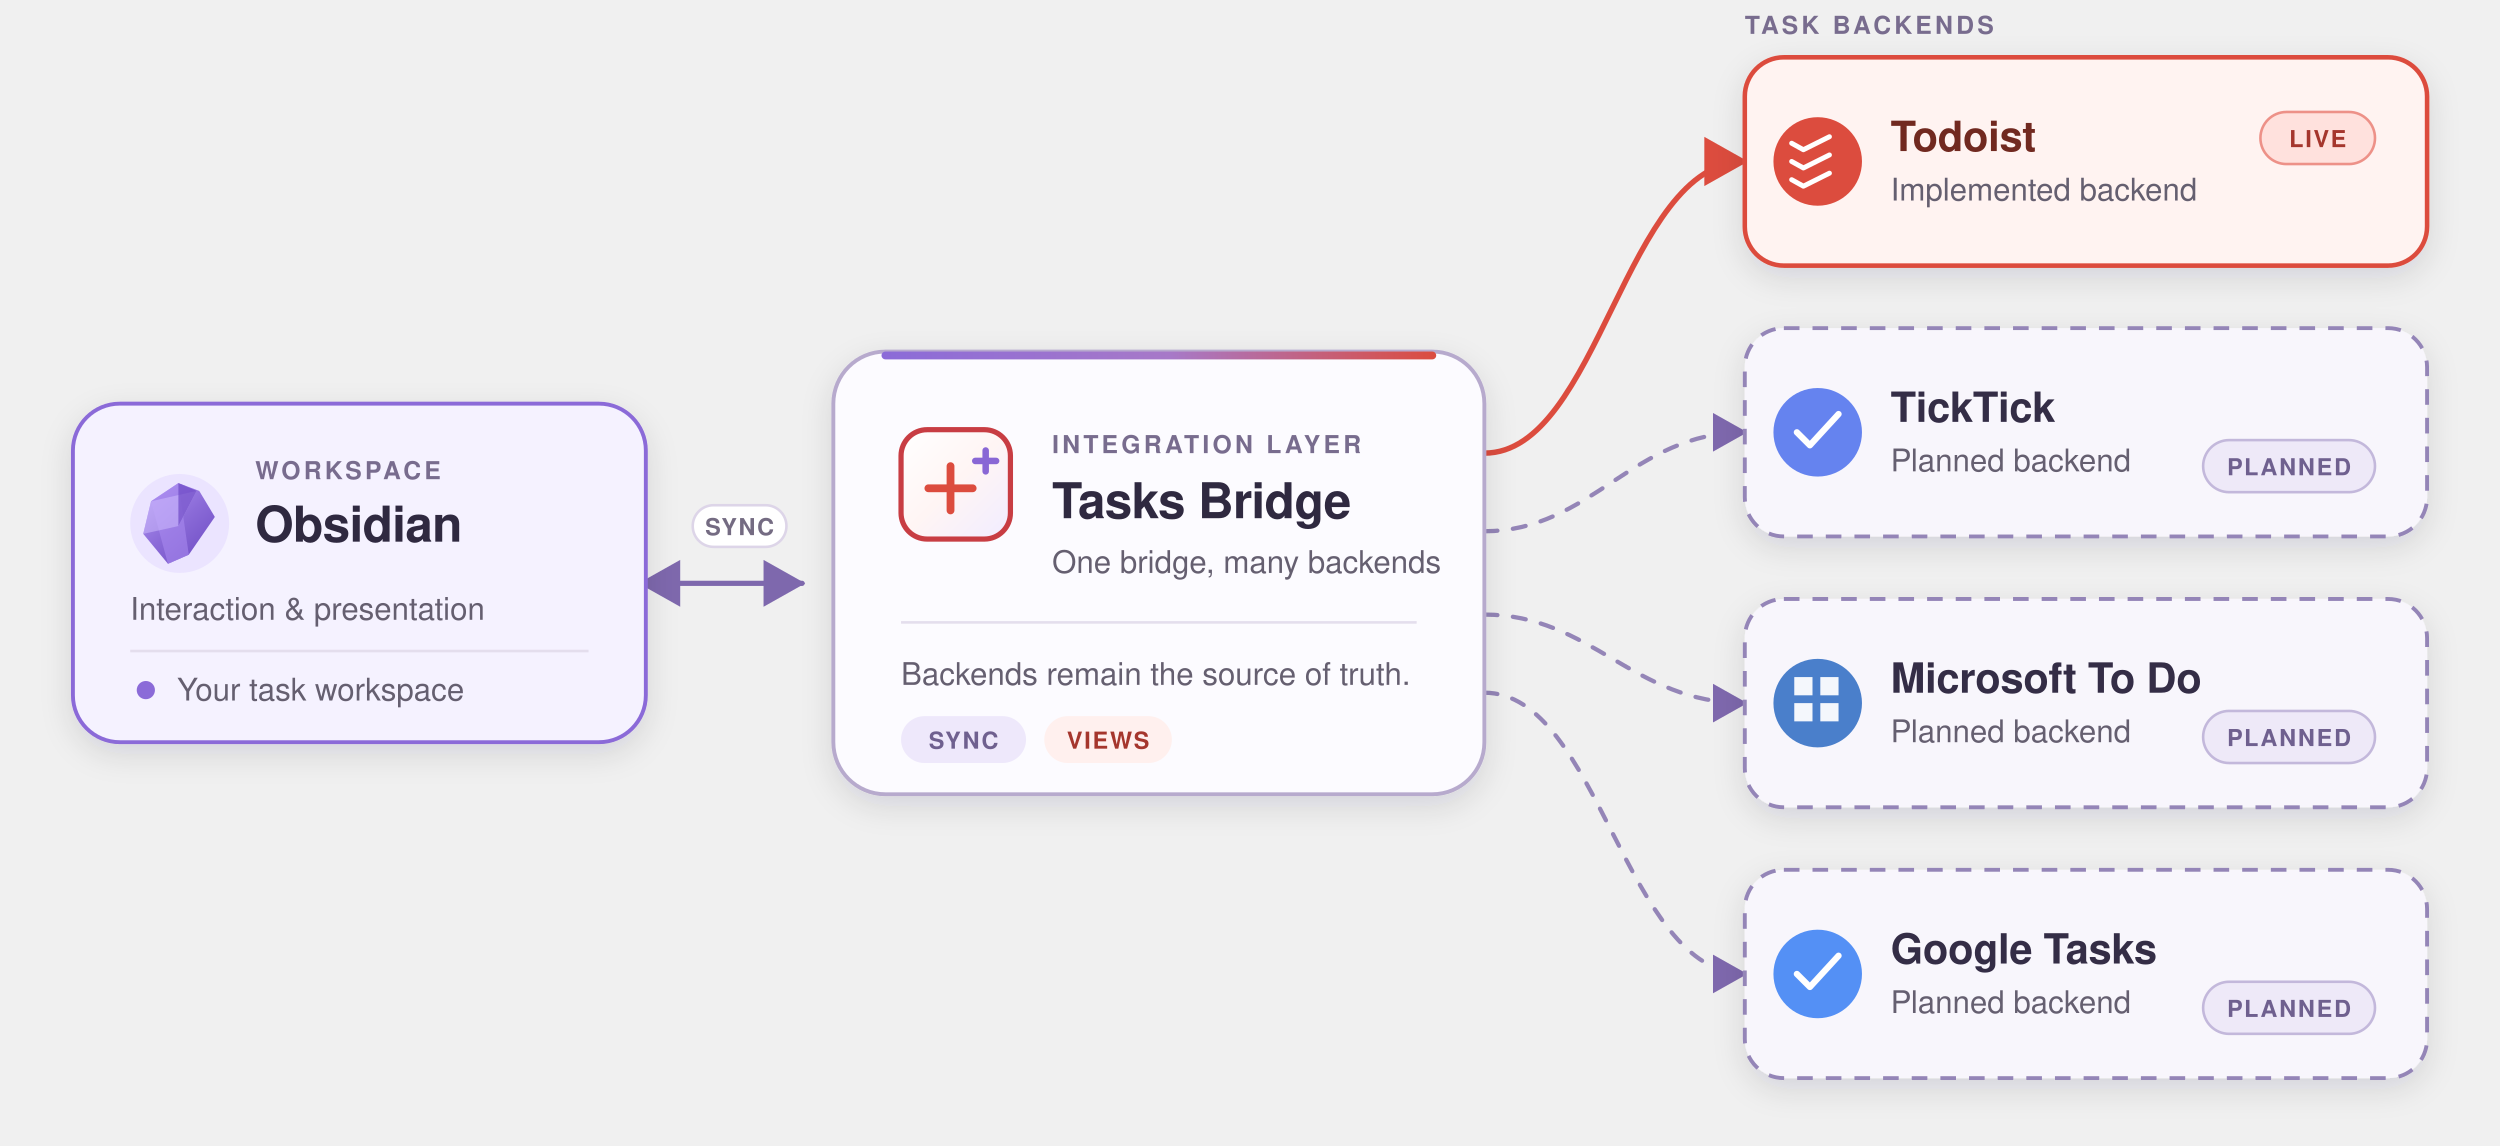
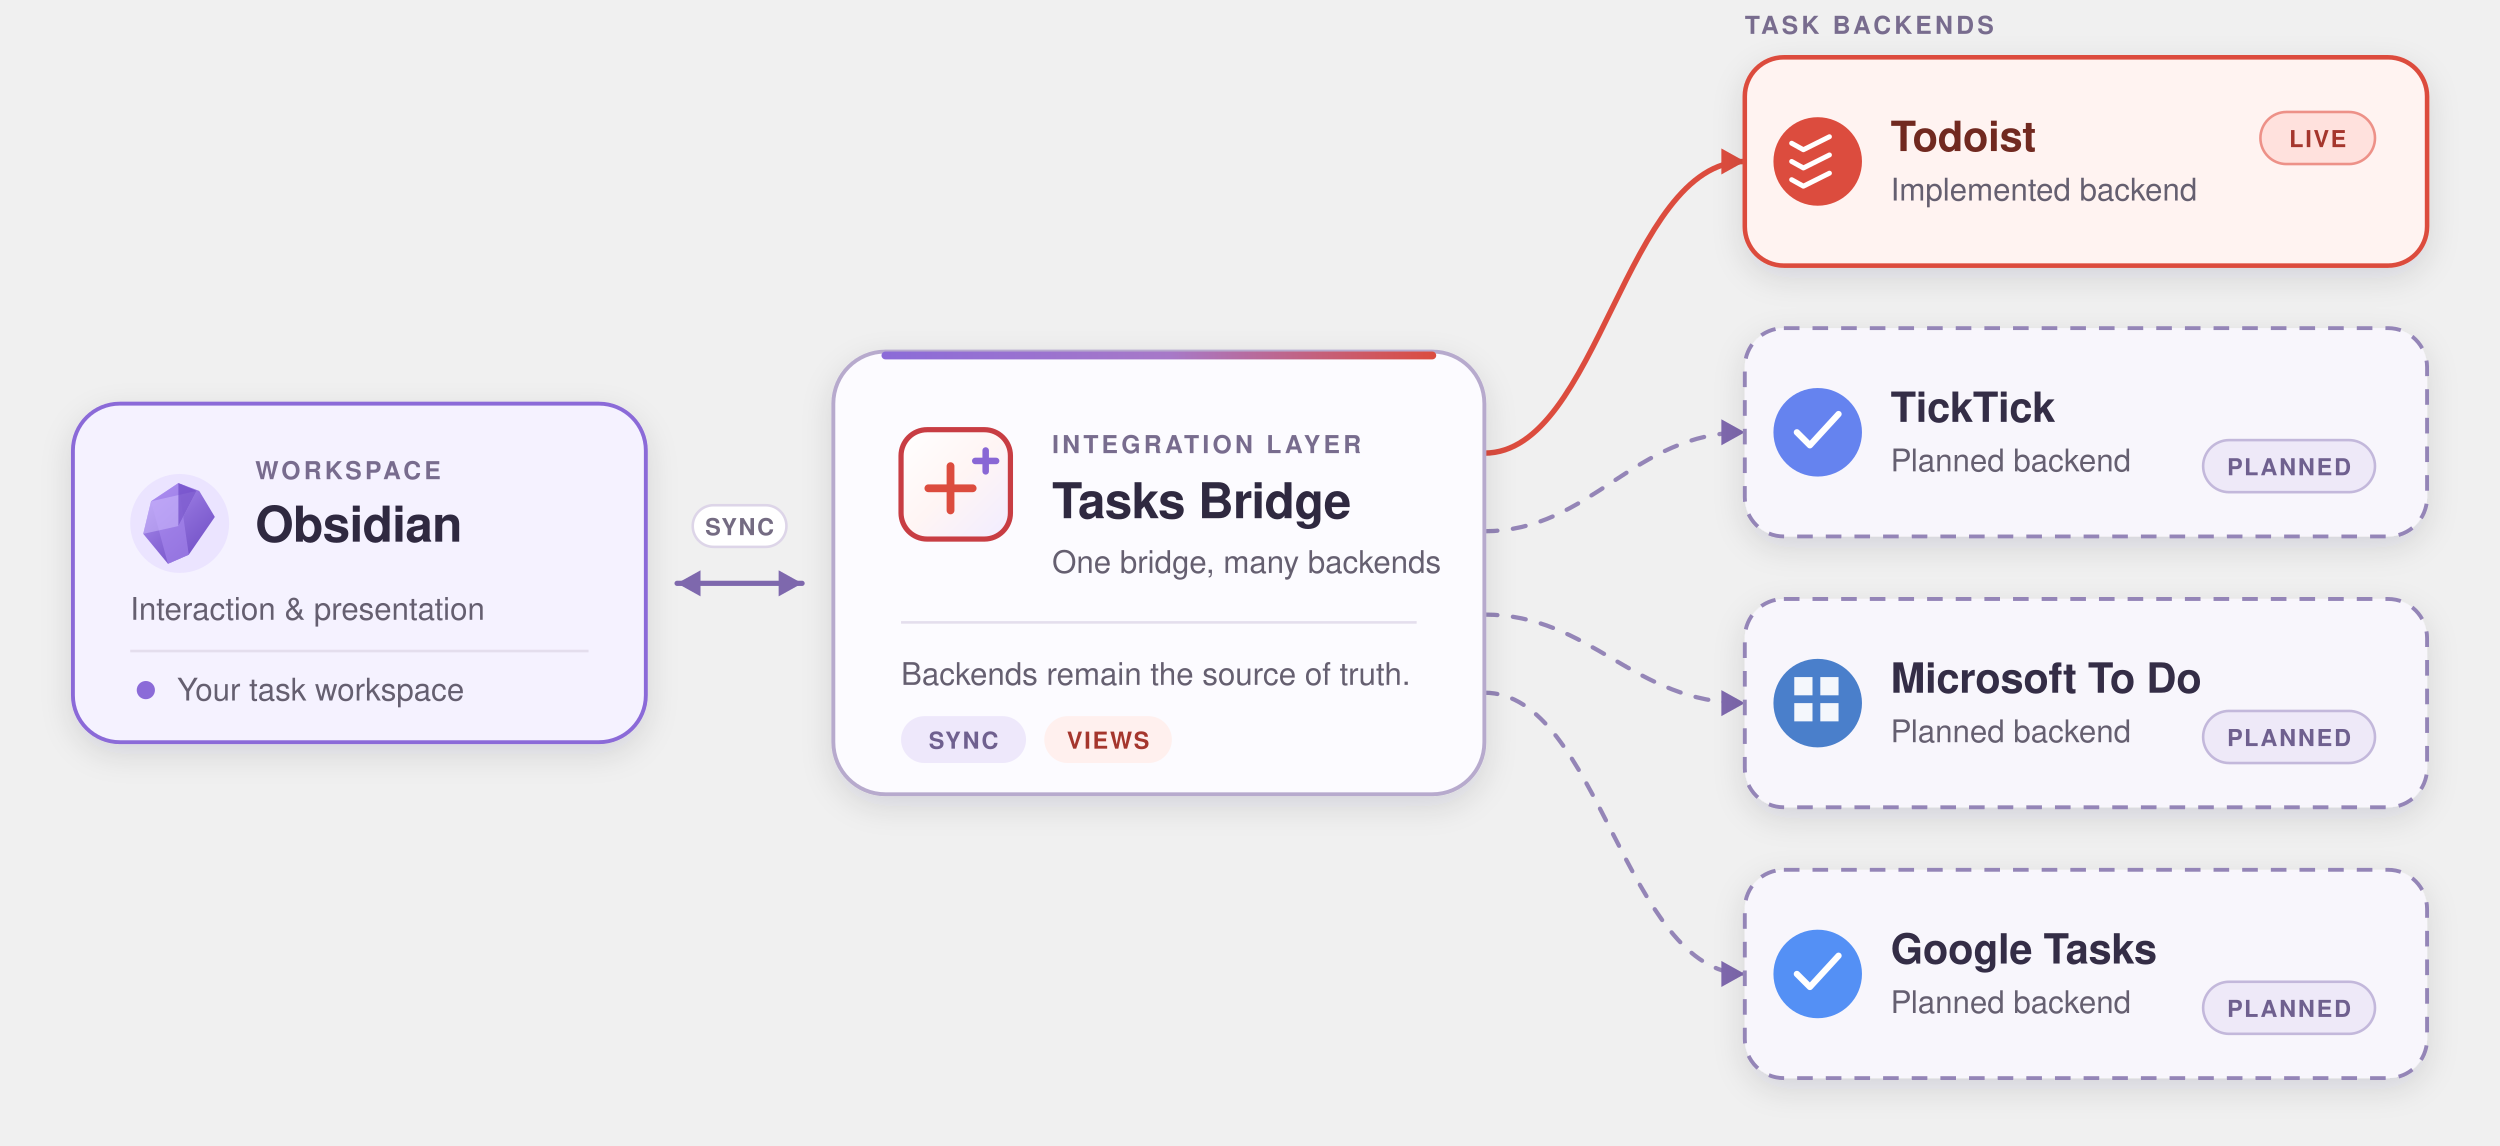
<svg xmlns="http://www.w3.org/2000/svg" viewBox="0 0 960 440" preserveAspectRatio="xMidYMid meet" role="img" aria-labelledby="architecture-title architecture-description">
  <defs>
    <linearGradient id="bridge-accent" x1="338" y1="0" x2="552" y2="0" gradientUnits="userSpaceOnUse">
      <stop stop-color="#8b6bd8" />
      <stop offset="0.52" stop-color="#a779c8" />
      <stop offset="1" stop-color="#dc4c3e" />
    </linearGradient>
    <linearGradient id="bridge-icon-surface" x1="0" y1="0" x2="40" y2="40" gradientUnits="userSpaceOnUse">
      <stop stop-color="#ffffff" />
      <stop offset="0.52" stop-color="#fff5f4" />
      <stop offset="1" stop-color="#f2edff" />
    </linearGradient>
    <linearGradient id="bridge-icon-frame" x1="0" y1="0" x2="40" y2="40" gradientUnits="userSpaceOnUse">
      <stop stop-color="#f16d61" />
      <stop offset="1" stop-color="#c83d43" />
    </linearGradient>
    <linearGradient id="obsidian-gem" x1="0" y1="0" x2="34" y2="38" gradientUnits="userSpaceOnUse">
      <stop stop-color="#c1a7ff" />
      <stop offset="0.52" stop-color="#8b6bd8" />
      <stop offset="1" stop-color="#6542bd" />
    </linearGradient>
    <filter id="card-shadow" x="-20%" y="-24%" width="140%" height="156%" color-interpolation-filters="sRGB">
      <feDropShadow dx="0" dy="4" stdDeviation="6" flood-color="#241d35" flood-opacity="0.12" />
    </filter>
-     <marker id="arrow-purple" markerWidth="9" markerHeight="9" refX="7.4" refY="4.5" orient="auto" markerUnits="strokeWidth">
-       <path d="M0 0 8 4.5 0 9Z" fill="#7e68ad" />
-     </marker>
-     <marker id="arrow-purple-start" markerWidth="9" markerHeight="9" refX="0.6" refY="4.5" orient="auto-start-reverse" markerUnits="strokeWidth">
-       <path d="M0 0 8 4.5 0 9Z" fill="#7e68ad" />
-     </marker>
-     <marker id="arrow-red" markerWidth="9" markerHeight="9" refX="7.4" refY="4.5" orient="auto" markerUnits="strokeWidth">
-       <path d="M0 0 8 4.5 0 9Z" fill="#dc4c3e" />
-     </marker>
  </defs>
  <style>
    text {
      font-family: -apple-system, BlinkMacSystemFont, "Segoe UI", Helvetica, Arial, sans-serif;
    }
    .card {
      filter: url(#card-shadow);
      vector-effect: non-scaling-stroke;
    }
    .obsidian-card {
      fill: #f5f2ff;
      stroke: #8b6bd8;
      stroke-width: 1.5;
    }
    .bridge-card {
      fill: #fcfbff;
      stroke: #b7aacd;
      stroke-width: 1.5;
    }
    .todoist-card {
      fill: #fff3f1;
      stroke: #dc4c3e;
      stroke-width: 1.75;
    }
    .planned-card {
      fill: #f8f6fc;
      stroke: #9485b7;
      stroke-width: 1.5;
      stroke-dasharray: 6 5;
    }
    .title {
      fill: #2f2940;
      font-size: 19px;
      font-weight: 700;
      letter-spacing: -0.25px;
    }
    .service-title {
      fill: #342d46;
      font-size: 16px;
      font-weight: 700;
      letter-spacing: -0.1px;
    }
    .todoist-title {
      fill: #712920;
    }
    .description {
      fill: #655f70;
      font-size: 12px;
      font-weight: 450;
    }
    .eyebrow {
      fill: #786c8e;
      font-size: 9.5px;
      font-weight: 700;
      letter-spacing: 1.25px;
    }
    .status {
      font-size: 9px;
      font-weight: 750;
      letter-spacing: 0.7px;
      text-anchor: middle;
    }
    .live-pill {
      fill: #ffe1dd;
      stroke: #ed9188;
    }
    .live-text {
      fill: #a5362d;
    }
    .planned-pill {
      fill: #eee9f8;
      stroke: #c3b8db;
    }
    .planned-text {
      fill: #6f608f;
    }
    .connector {
      fill: none;
      stroke-linecap: round;
      stroke-linejoin: round;
-       vector-effect: non-scaling-stroke;
    }
    .connector-primary {
      stroke: #7e68ad;
      stroke-width: 2;
    }
    .connector-live {
      stroke: #dc4c3e;
      stroke-width: 2.1;
    }
    .connector-planned {
      stroke: #9485b7;
      stroke-width: 1.65;
      stroke-dasharray: 5 6;
    }
    .connector-label {
      fill: #746b82;
      font-size: 9px;
      font-weight: 650;
      letter-spacing: 0.6px;
      text-anchor: middle;
+     }
+     .arrowhead-purple {
+       fill: #7e68ad;
+     }
+     .arrowhead-red {
+       fill: #dc4c3e;
    }
    .divider {
      stroke: #e4deed;
      stroke-width: 1;
      vector-effect: non-scaling-stroke;
    }
    @media (prefers-color-scheme: dark) {
      .obsidian-card { fill: #211d2b; stroke: #a98ae9; }
      .bridge-card { fill: #1d1a24; stroke: #8b809d; }
      .todoist-card { fill: #2a1d1d; stroke: #e76359; }
      .planned-card { fill: #211e28; stroke: #a995d9; }
      .title, .service-title { fill: #f5f2f8; }
      .todoist-title { fill: #ffc0b9; }
      .description { fill: #c8c1d0; }
      .eyebrow, .connector-label { fill: #b9adc9; }
      .divider { stroke: #3b3447; }
      .live-pill { fill: #44221f; stroke: #a94a42; }
      .live-text { fill: #ffaaa2; }
      .planned-pill { fill: #302a3c; stroke: #6f618a; }
      .planned-text { fill: #c9b9ed; }
    }
  </style>
-   <path class="connector connector-primary" d="M260 224H308" marker-start="url(#arrow-purple-start)" marker-end="url(#arrow-purple)" />
+   <path class="connector connector-primary" d="M260 224H308" />
+   <path class="arrowhead-purple" d="M260 224 269 219 269 229Z" />
+   <path class="arrowhead-purple" d="M308 224 299 219 299 229Z" />
  <rect x="266" y="194" width="36" height="16" rx="8" fill="#ffffff" stroke="#ddd5e8" vector-effect="non-scaling-stroke" />
  <text class="connector-label" x="284" y="205.5">SYNC</text>
-   <path class="connector connector-live" d="M570 174C614 174 624 62 670 62" marker-end="url(#arrow-red)" />
-   <path class="connector connector-planned" d="M570 204C611 204 627 166 670 166" marker-end="url(#arrow-purple)" />
-   <path class="connector connector-planned" d="M570 236C611 236 627 270 670 270" marker-end="url(#arrow-purple)" />
-   <path class="connector connector-planned" d="M570 266C614 266 624 374 670 374" marker-end="url(#arrow-purple)" />
+   <path class="connector connector-live" d="M570 174C614 174 624 62 670 62" />
+   <path class="arrowhead-red" d="M670 62 661 57 661 67Z" />
+   <path class="connector connector-planned" d="M570 204C611 204 627 166 670 166" />
+   <path class="arrowhead-purple" d="M670 166 661 161 661 171Z" />
+   <path class="connector connector-planned" d="M570 236C611 236 627 270 670 270" />
+   <path class="arrowhead-purple" d="M670 270 661 265 661 275Z" />
+   <path class="connector connector-planned" d="M570 266C614 266 624 374 670 374" />
+   <path class="arrowhead-purple" d="M670 374 661 369 661 379Z" />
  <g>
    <rect class="card obsidian-card" x="28" y="155" width="220" height="130" rx="18" />
    <g transform="translate(50 182)">
      <circle cx="19" cy="19" r="19" fill="#ebe4ff" />
      <path d="M18.5 3.5 8 10.5 5 23l9.5 11.5 8-3.5 10-14.5-6-10Z" fill="url(#obsidian-gem)" />
      <path d="m8 10.5 10.5-7 4 27.5-8 3.5Z" fill="#a98af0" opacity="0.58" />
      <path d="m8 10.5 17.5-4-7 13.5L5 23Z" fill="#d4c3ff" opacity="0.48" />
      <path d="m18.5 3.5 7 3-7 13.5Z" fill="#6d49c6" opacity="0.7" />
    </g>
    <text class="eyebrow" x="98" y="184">WORKSPACE</text>
    <text class="title" x="98" y="208">Obsidian</text>
    <text class="description" x="50" y="238">Interaction &amp; presentation</text>
    <path class="divider" d="M50 250H226" />
    <circle cx="56" cy="265" r="3.5" fill="#8b6bd8" />
    <text class="description" x="68" y="269">Your task workspace</text>
  </g>
  <g>
    <rect class="card bridge-card" x="320" y="135" width="250" height="170" rx="20" />
    <path d="M340 136.5H550" fill="none" stroke="url(#bridge-accent)" stroke-width="3" stroke-linecap="round" vector-effect="non-scaling-stroke" />
    <g transform="translate(346 165)">
      <rect x="0" y="0" width="42" height="42" rx="10" fill="url(#bridge-icon-surface)" stroke="url(#bridge-icon-frame)" stroke-width="2" vector-effect="non-scaling-stroke" />
      <path d="M19 14v17M10.5 22.5h17" fill="none" stroke="#dc4c3e" stroke-width="3" stroke-linecap="round" />
      <path d="M32.5 8v8M28.5 12h8" fill="none" stroke="#8967d5" stroke-width="2.5" stroke-linecap="round" />
    </g>
    <text class="eyebrow" x="404" y="174">INTEGRATION LAYER</text>
    <text class="title" x="404" y="199">Tasks Bridge</text>
    <text class="description" x="404" y="220">One bridge, many backends</text>
    <path class="divider" d="M346 239H544" />
    <text class="description" x="346" y="263">Backends remain the source of truth.</text>
    <rect x="346" y="275" width="48" height="18" rx="9" fill="#eee8fb" />
    <text class="status planned-text" x="370" y="287.5">SYNC</text>
    <rect x="401" y="275" width="49" height="18" rx="9" fill="#fff0ee" />
    <text class="status live-text" x="425.5" y="287.5">VIEWS</text>
  </g>
  <text class="eyebrow" x="670" y="13">TASK BACKENDS</text>
  <g>
    <rect class="card todoist-card" x="670" y="22" width="262" height="80" rx="15" />
    <circle cx="698" cy="62" r="17" fill="#dc4c3e" />
    <path d="m688 55 4.5 2.5 10-5M688 62l4.5 2.5 10-5M688 69l4.5 2.5 10-5" fill="none" stroke="#fff" stroke-width="1.9" stroke-linecap="round" stroke-linejoin="round" />
    <text class="service-title todoist-title" x="726" y="58">Todoist</text>
    <text class="description" x="726" y="77">Implemented backend</text>
    <rect class="live-pill" x="868" y="43" width="44" height="20" rx="10" />
    <text class="status live-text" x="890" y="56.5">LIVE</text>
  </g>
  <g>
    <rect class="card planned-card" x="670" y="126" width="262" height="80" rx="15" />
    <circle cx="698" cy="166" r="17" fill="#5577ed" opacity="0.9" />
    <path d="m690 166 5 5 11-12" fill="none" stroke="#fff" stroke-width="2.4" stroke-linecap="round" stroke-linejoin="round" />
    <text class="service-title" x="726" y="162">TickTick</text>
    <text class="description" x="726" y="181">Planned backend</text>
    <rect class="planned-pill" x="846" y="169" width="66" height="20" rx="10" />
    <text class="status planned-text" x="879" y="182.5">PLANNED</text>
  </g>
  <g>
    <rect class="card planned-card" x="670" y="230" width="262" height="80" rx="15" />
    <circle cx="698" cy="270" r="17" fill="#3772c5" opacity="0.9" />
    <path d="M689 260h7v7h-7zm10 0h7v7h-7zm-10 10h7v7h-7zm10 0h7v7h-7z" fill="#fff" opacity="0.94" />
    <text class="service-title" x="726" y="266">Microsoft To Do</text>
    <text class="description" x="726" y="285">Planned backend</text>
    <rect class="planned-pill" x="846" y="273" width="66" height="20" rx="10" />
    <text class="status planned-text" x="879" y="286.5">PLANNED</text>
  </g>
  <g>
    <rect class="card planned-card" x="670" y="334" width="262" height="80" rx="15" />
    <circle cx="698" cy="374" r="17" fill="#4285f4" opacity="0.9" />
    <path d="m690 374 5 5 11-12" fill="none" stroke="#fff" stroke-width="2.4" stroke-linecap="round" stroke-linejoin="round" />
    <text class="service-title" x="726" y="370">Google Tasks</text>
    <text class="description" x="726" y="389">Planned backend</text>
    <rect class="planned-pill" x="846" y="377" width="66" height="20" rx="10" />
    <text class="status planned-text" x="879" y="390.5">PLANNED</text>
  </g>
</svg>
